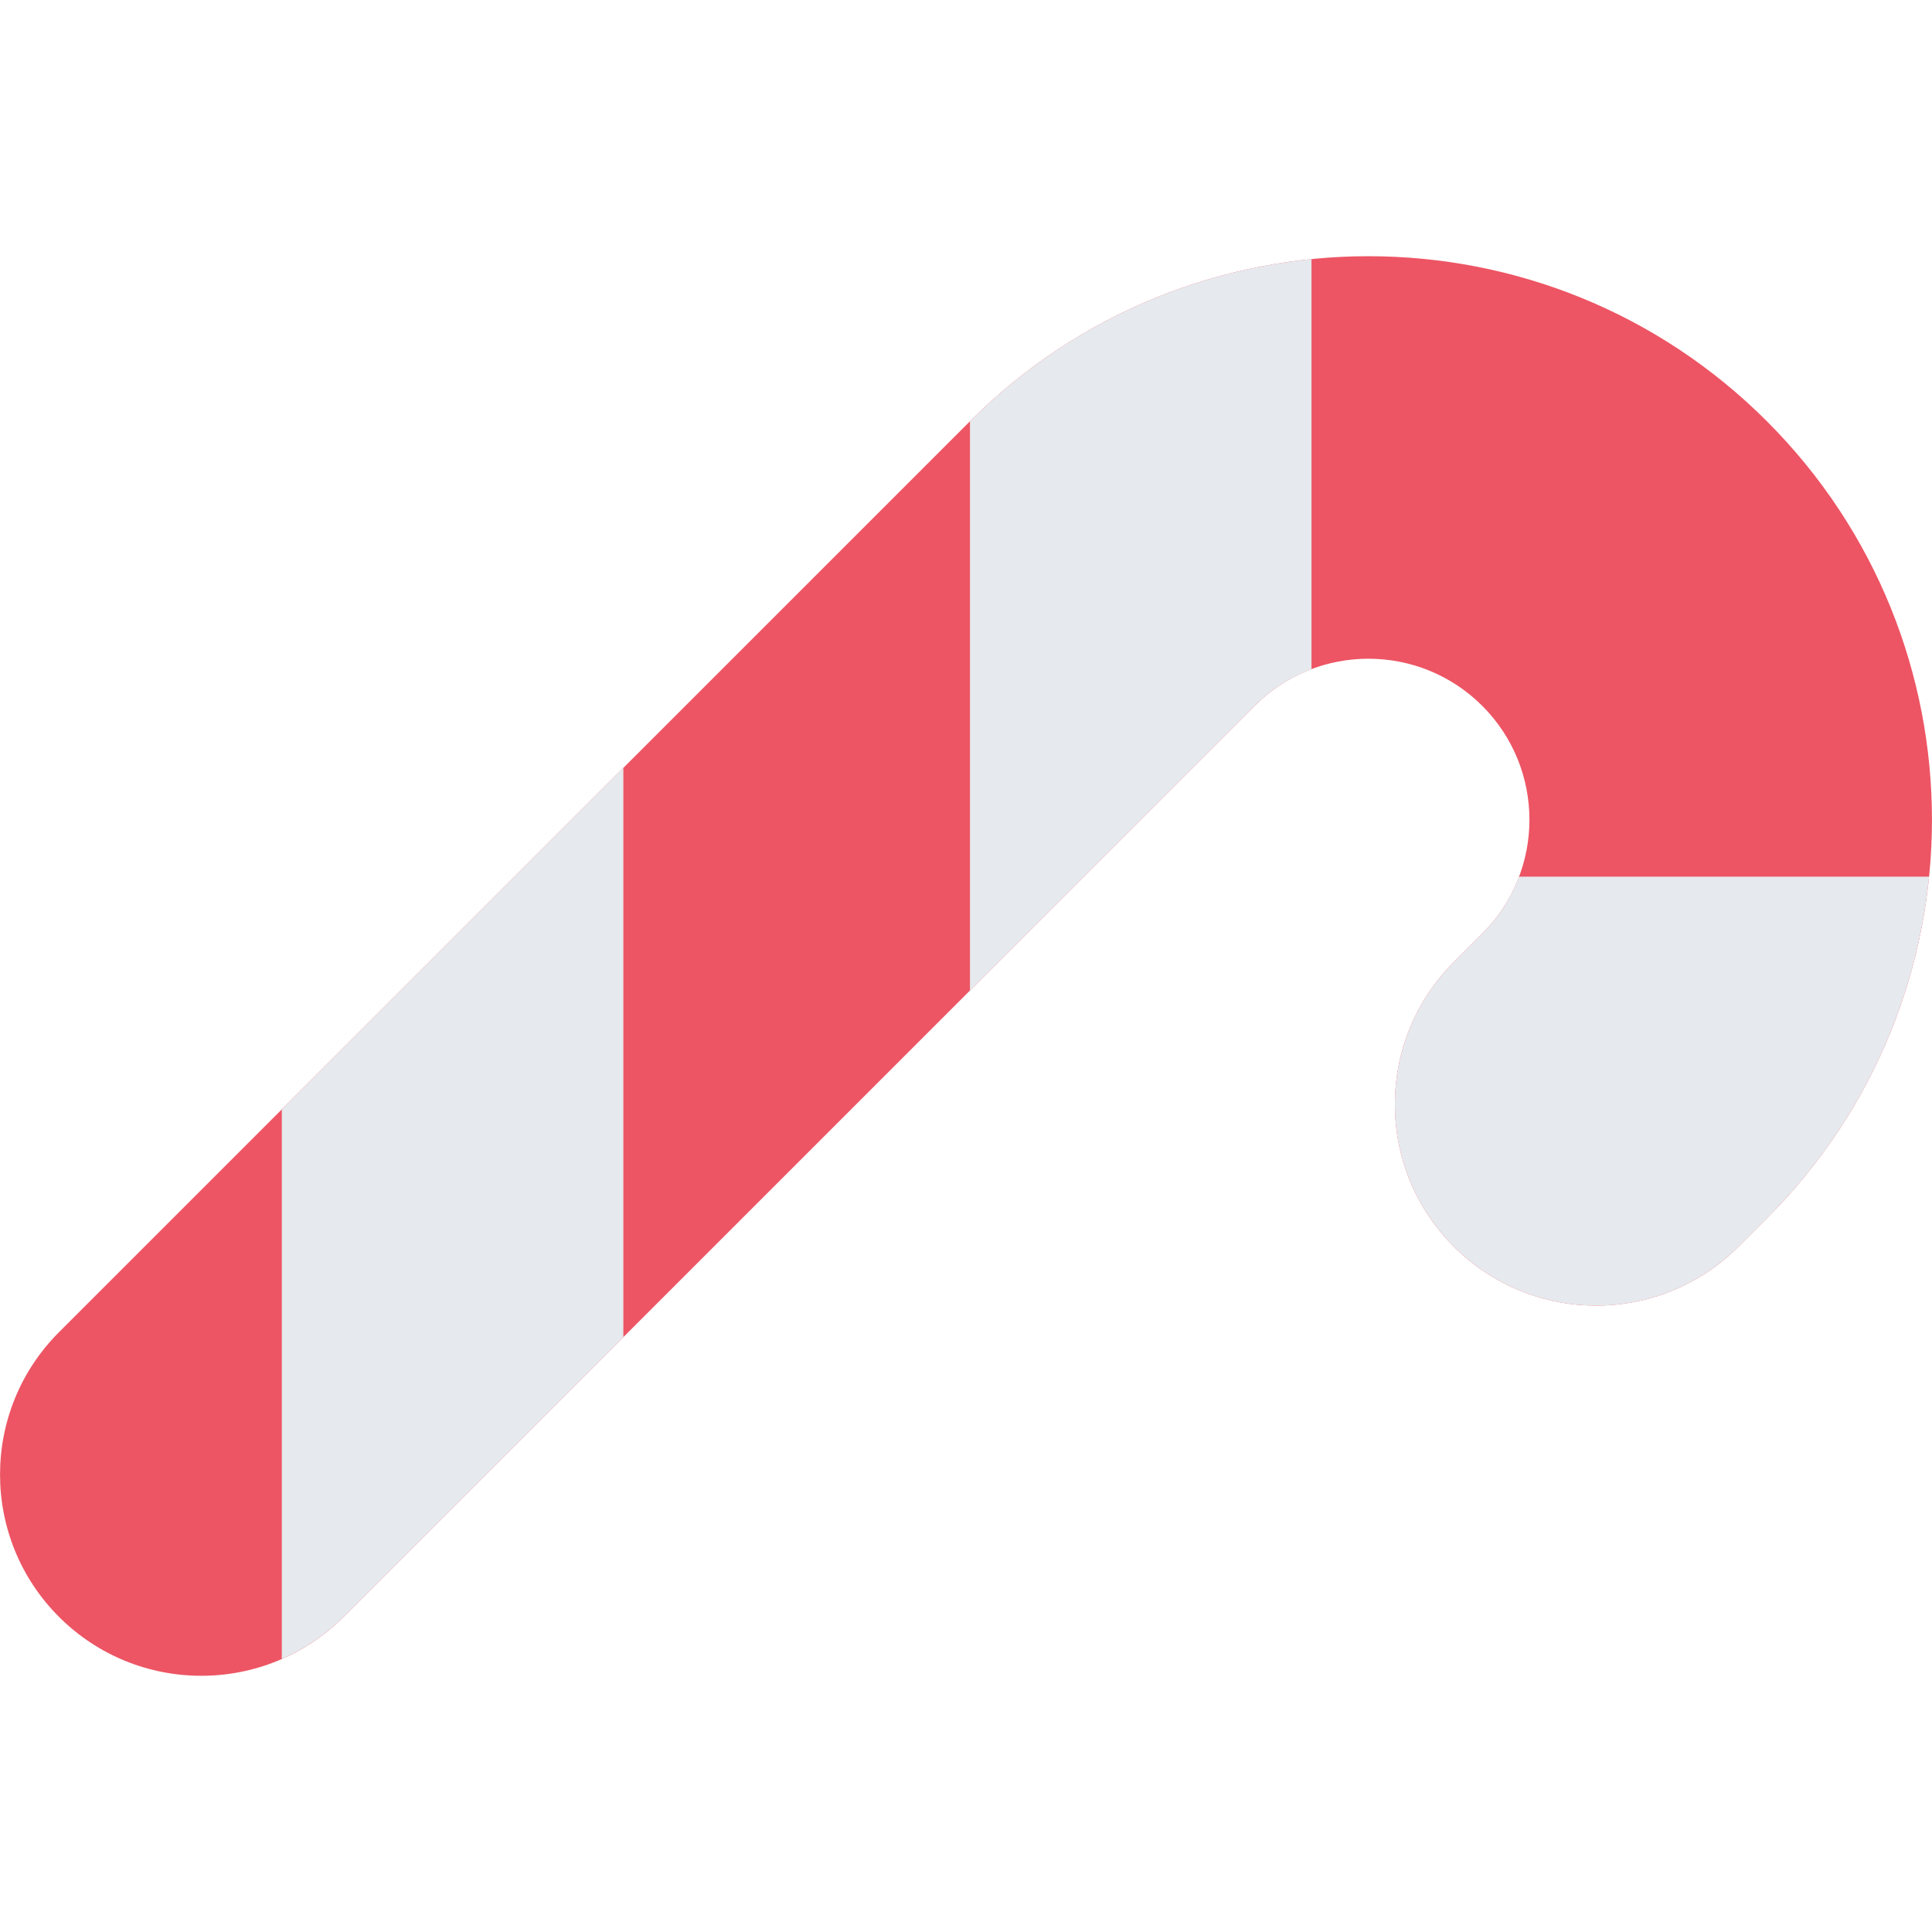
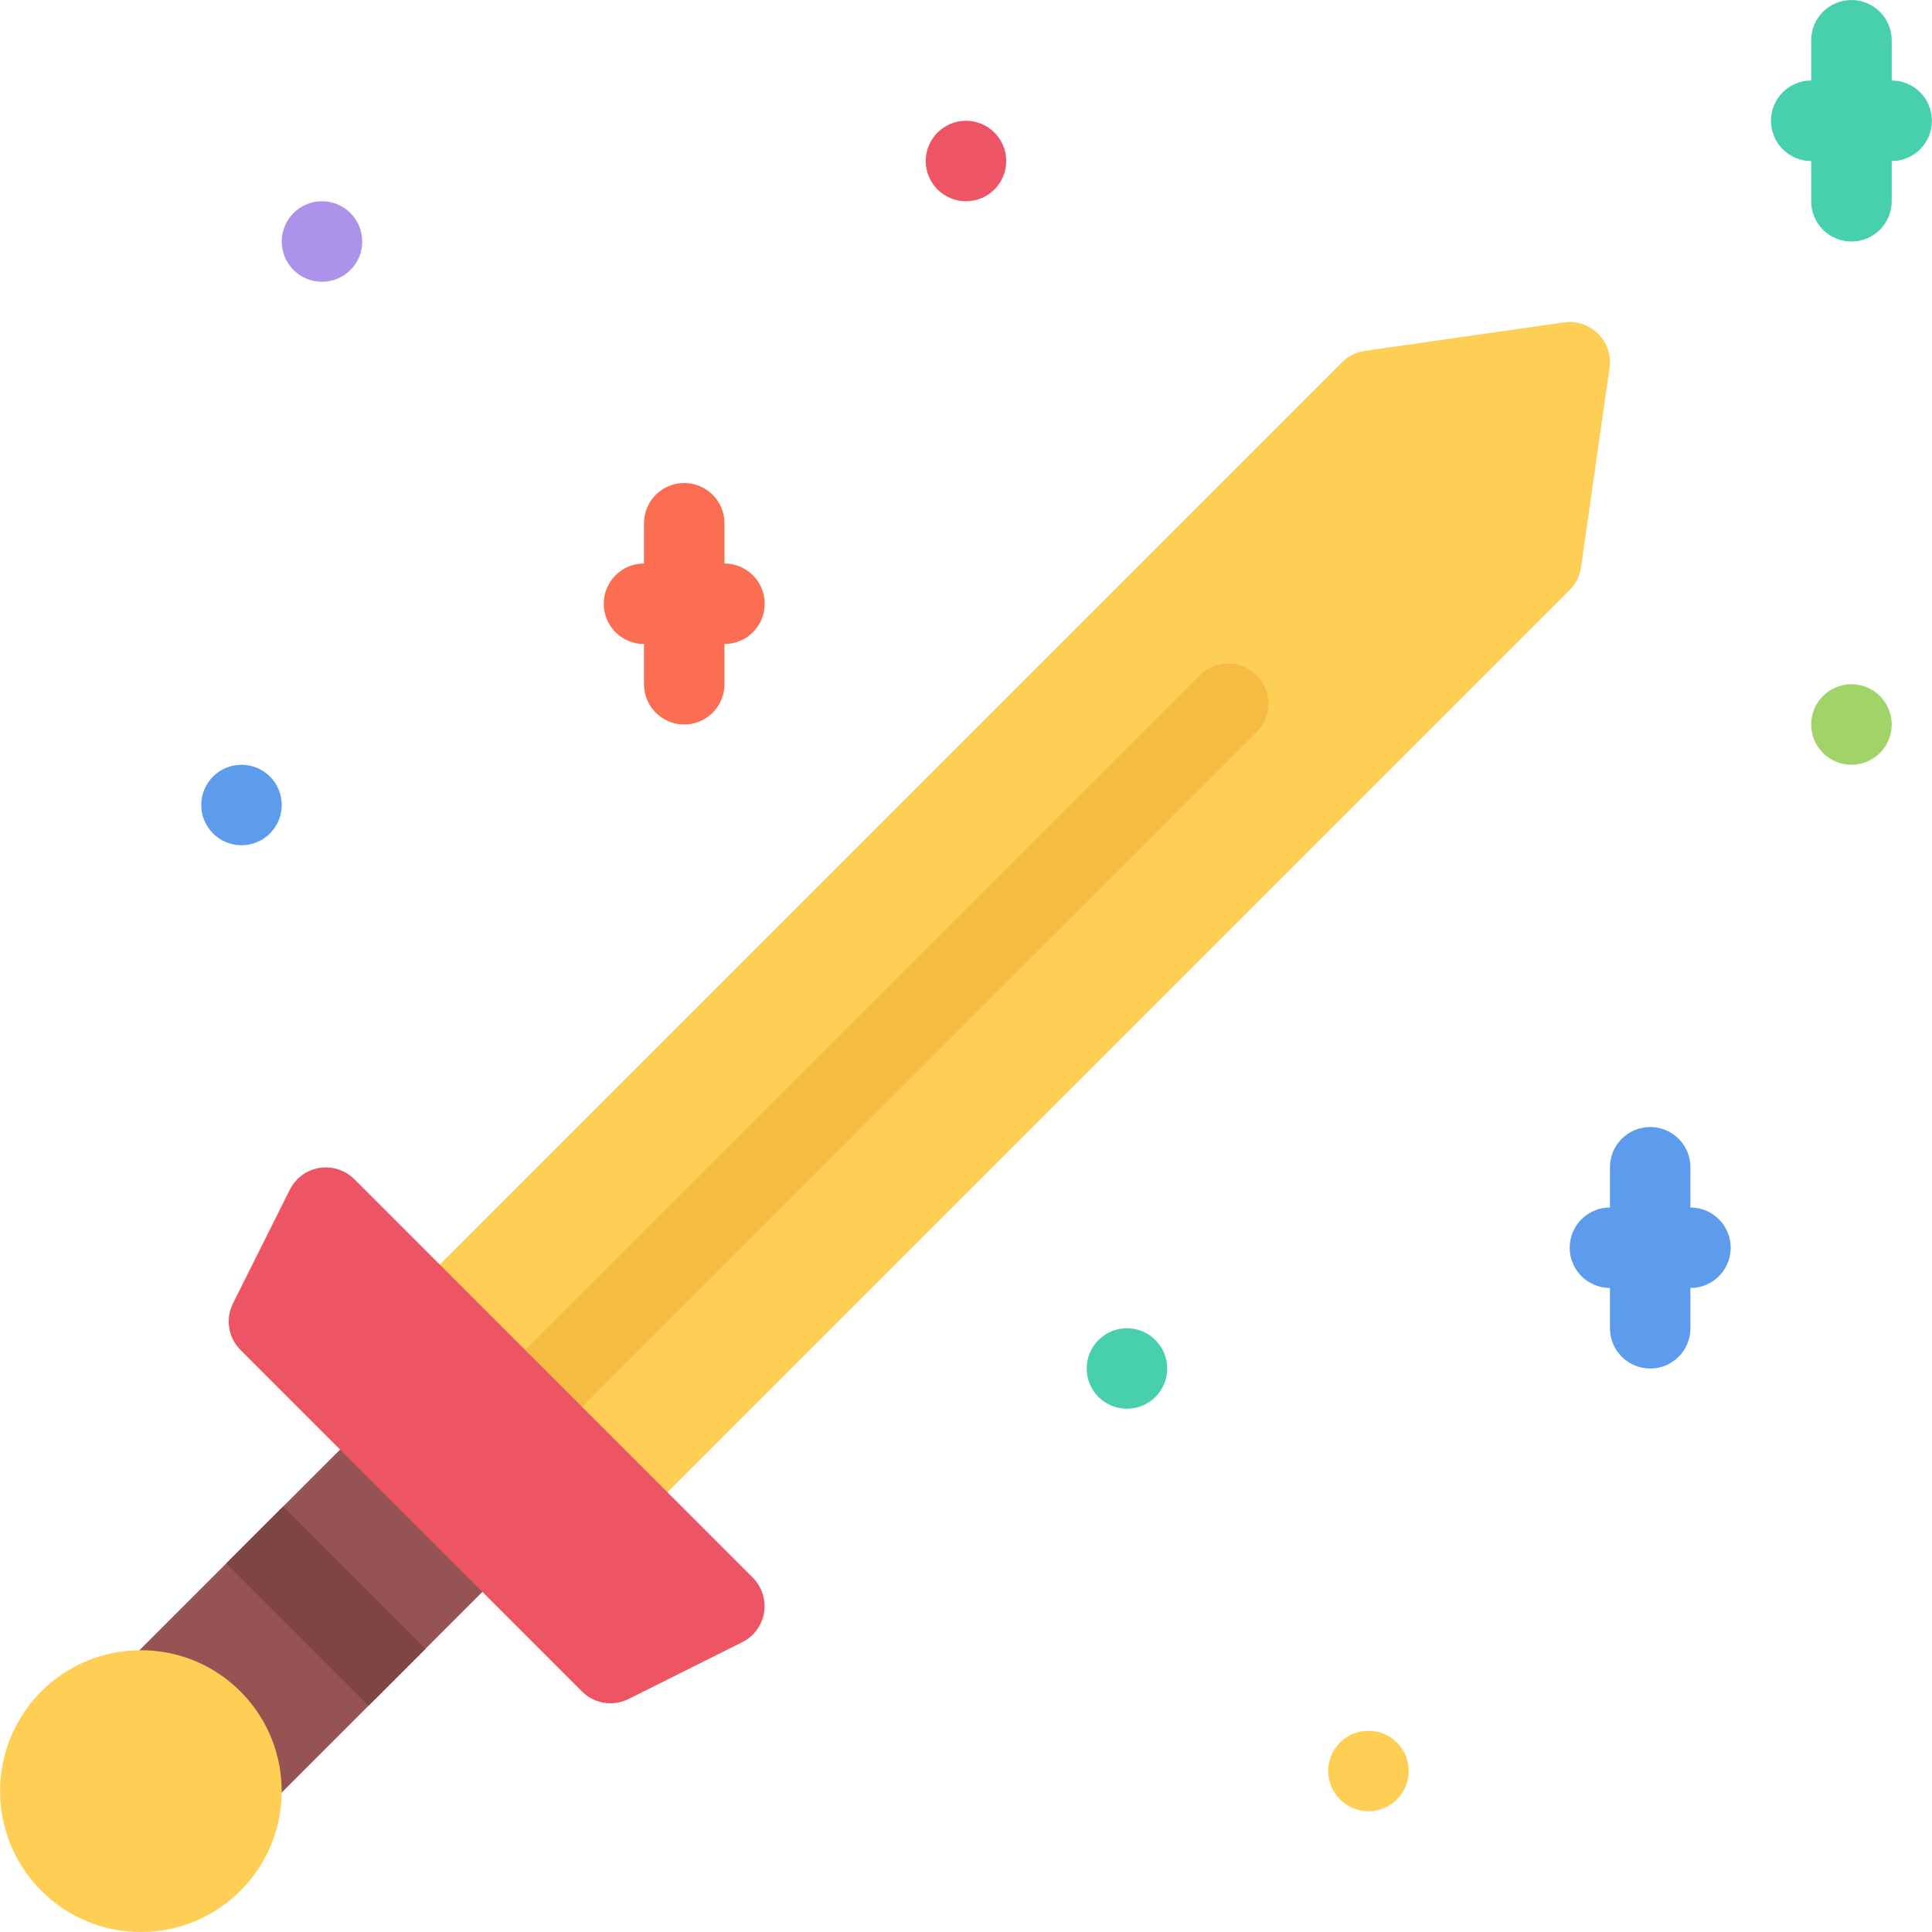
- <svg xmlns="http://www.w3.org/2000/svg" t="1749741653129" class="icon" viewBox="0 0 1024 1024" version="1.1" p-id="72504" width="48" height="48">
-   <path d="M936.492 223.274c-116.624-116.636-305.746-116.636-422.382 0L31.26 706.092c-41.656 41.654-41.656 109.214 0 150.872 41.67 41.654 109.202 41.654 150.872 0l482.832-482.834c33.312-33.328 87.344-33.328 120.688 0 33.308 33.328 33.308 87.358 0 120.7l-15.094 15.078c-41.656 41.656-41.656 109.186 0 150.84 41.652 41.656 109.184 41.688 150.872 0l15.062-15.062c116.652-116.652 116.652-305.774 0-422.412z" fill="#ED5564" p-id="72505" />
-   <path d="M149.368 588v291.306a106.624 106.624 0 0 0 32.764-22.344l148.262-148.278V406.972L149.368 588zM695.122 354.662V137.322c-66.094 6.672-130.402 35.312-181.012 85.952h-0.016v301.728l150.872-150.872a84.808 84.808 0 0 1 30.156-19.468zM785.652 494.83l-15.094 15.078c-41.656 41.656-41.656 109.186 0 150.84 41.652 41.656 109.184 41.688 150.872 0l15.062-15.062c50.652-50.654 79.278-114.934 85.964-181.042h-217.34a85.26 85.26 0 0 1-19.464 30.186z" fill="#E6E9ED" p-id="72506" />
+ <svg xmlns="http://www.w3.org/2000/svg" t="1749746802246" class="icon" viewBox="0 0 1024 1024" version="1.1" p-id="73009" width="48" height="48">
+   <path d="M97.292 993.27c-5.452 0-10.92-2.062-15.078-6.246l-45.264-45.25c-4-4-6.25-9.406-6.25-15.062s2.25-11.094 6.25-15.094l158.388-158.402a21.324 21.324 0 0 1 30.17 0l45.25 45.246a21.336 21.336 0 0 1 0 30.192l-158.386 158.372a21.18 21.18 0 0 1-15.08 6.244z" fill="#965353" p-id="73010" />
+   <path d="M127.464 896.524c-14.11-14.094-32.858-21.876-52.796-21.876-19.952 0-38.702 7.782-52.796 21.876-29.108 29.124-29.108 76.5 0 105.59 14.094 14.094 32.844 21.876 52.796 21.876 19.938 0 38.688-7.782 52.796-21.876 29.11-29.09 29.11-76.466 0-105.59z" fill="#FFCE54" p-id="73011" />
+   <path d="M119.918 828.652l75.42 75.402 30.17-30.156-75.42-75.438z" fill="#7F4545" p-id="73012" />
+   <path d="M618.656 725.34c0 11.782-9.562 21.312-21.344 21.312s-21.344-9.532-21.344-21.312 9.562-21.344 21.344-21.344 21.344 9.562 21.344 21.344z" fill="#48CFAD" p-id="73013" />
+   <path d="M149.324 426.66c0 11.782-9.546 21.344-21.328 21.344s-21.328-9.562-21.328-21.344 9.546-21.312 21.328-21.312c11.78-0.002 21.328 9.53 21.328 21.312z" fill="#5D9CEC" p-id="73014" />
+   <path d="M1002.648 384.004c0 11.78-9.562 21.342-21.344 21.342s-21.342-9.562-21.342-21.342c0-11.782 9.56-21.344 21.342-21.344s21.344 9.562 21.344 21.344z" fill="#A0D468" p-id="73015" />
+   <path d="M191.994 128.01c0 11.782-9.546 21.342-21.328 21.342s-21.344-9.562-21.344-21.342 9.562-21.344 21.344-21.344c11.782 0 21.328 9.562 21.328 21.344z" fill="#AC92EB" p-id="73016" />
+   <path d="M533.33 85.354c0 11.78-9.562 21.312-21.342 21.312-11.782 0-21.33-9.532-21.33-21.312 0-11.782 9.546-21.344 21.33-21.344 11.78 0 21.342 9.562 21.342 21.344z" fill="#ED5564" p-id="73017" />
+   <path d="M746.652 938.648c0 11.782-9.562 21.344-21.344 21.344s-21.344-9.562-21.344-21.344 9.562-21.312 21.344-21.312 21.344 9.532 21.344 21.312z" fill="#FFCE54" p-id="73018" />
+   <path d="M895.962 639.996v-21.344c0-11.782-9.532-21.308-21.312-21.308s-21.342 9.528-21.342 21.308v21.344c-11.782 0-21.344 9.562-21.344 21.344s9.562 21.312 21.344 21.312v21.344c0 11.782 9.56 21.344 21.342 21.344s21.312-9.562 21.312-21.344v-21.344c11.782 0 21.344-9.532 21.344-21.312s-9.562-21.344-21.344-21.344z" fill="#5D9CEC" p-id="73019" />
+   <path d="M383.99 298.662v-21.312c0-11.782-9.546-21.344-21.328-21.344s-21.344 9.562-21.344 21.344v21.312c-11.782 0-21.328 9.562-21.328 21.342 0 11.782 9.546 21.344 21.328 21.344v21.312c0 11.782 9.562 21.344 21.344 21.344s21.328-9.562 21.328-21.344v-21.312c11.782 0 21.328-9.562 21.328-21.344 0-11.78-9.546-21.342-21.328-21.342z" fill="#FC6E51" p-id="73020" />
+   <path d="M1002.648 42.666V21.354c0-11.78-9.562-21.342-21.344-21.342s-21.342 9.562-21.342 21.342v21.312c-11.782 0-21.312 9.562-21.312 21.344s9.532 21.344 21.312 21.344v21.312c0 11.782 9.56 21.344 21.342 21.344s21.344-9.562 21.344-21.344V85.354c11.78 0 21.31-9.562 21.31-21.344s-9.53-21.344-21.31-21.344z" fill="#48CFAD" p-id="73021" />
+   <path d="M323.568 812.274a21.332 21.332 0 0 1-15.092-6.25l-90.498-90.528c-4.016-4-6.25-9.406-6.25-15.062s2.234-11.094 6.25-15.094L711.308 192.008a21.4 21.4 0 0 1 12.062-6.032l105.594-15.094c6.656-0.938 13.344 1.282 18.094 6.032s6.998 11.468 6.032 18.124l-15.094 105.59a21.1 21.1 0 0 1-6.032 12.062L338.646 806.024c-4 4-9.422 6.25-15.078 6.25z" fill="#FFCE54" p-id="73022" />
+   <path d="M278.304 767.024a21.3 21.3 0 0 1-15.078-6.246c-8.328-8.344-8.328-21.844 0-30.188l372.648-372.648c8.344-8.344 21.844-8.344 30.154 0 8.344 8.314 8.344 21.844 0 30.156l-372.632 372.68a21.328 21.328 0 0 1-15.092 6.246z" fill="#F6BB42" p-id="73023" />
+   <path d="M398.99 836.184L187.806 624.996a21.38 21.38 0 0 0-18.514-5.968 21.27 21.27 0 0 0-15.656 11.532l-30.17 60.312a21.308 21.308 0 0 0 4 24.624l181.01 181.028a21.342 21.342 0 0 0 15.092 6.25c3.234 0 6.5-0.718 9.532-2.25l60.344-30.156a21.354 21.354 0 0 0 5.546-34.184z" fill="#ED5564" p-id="73024" />
</svg>
